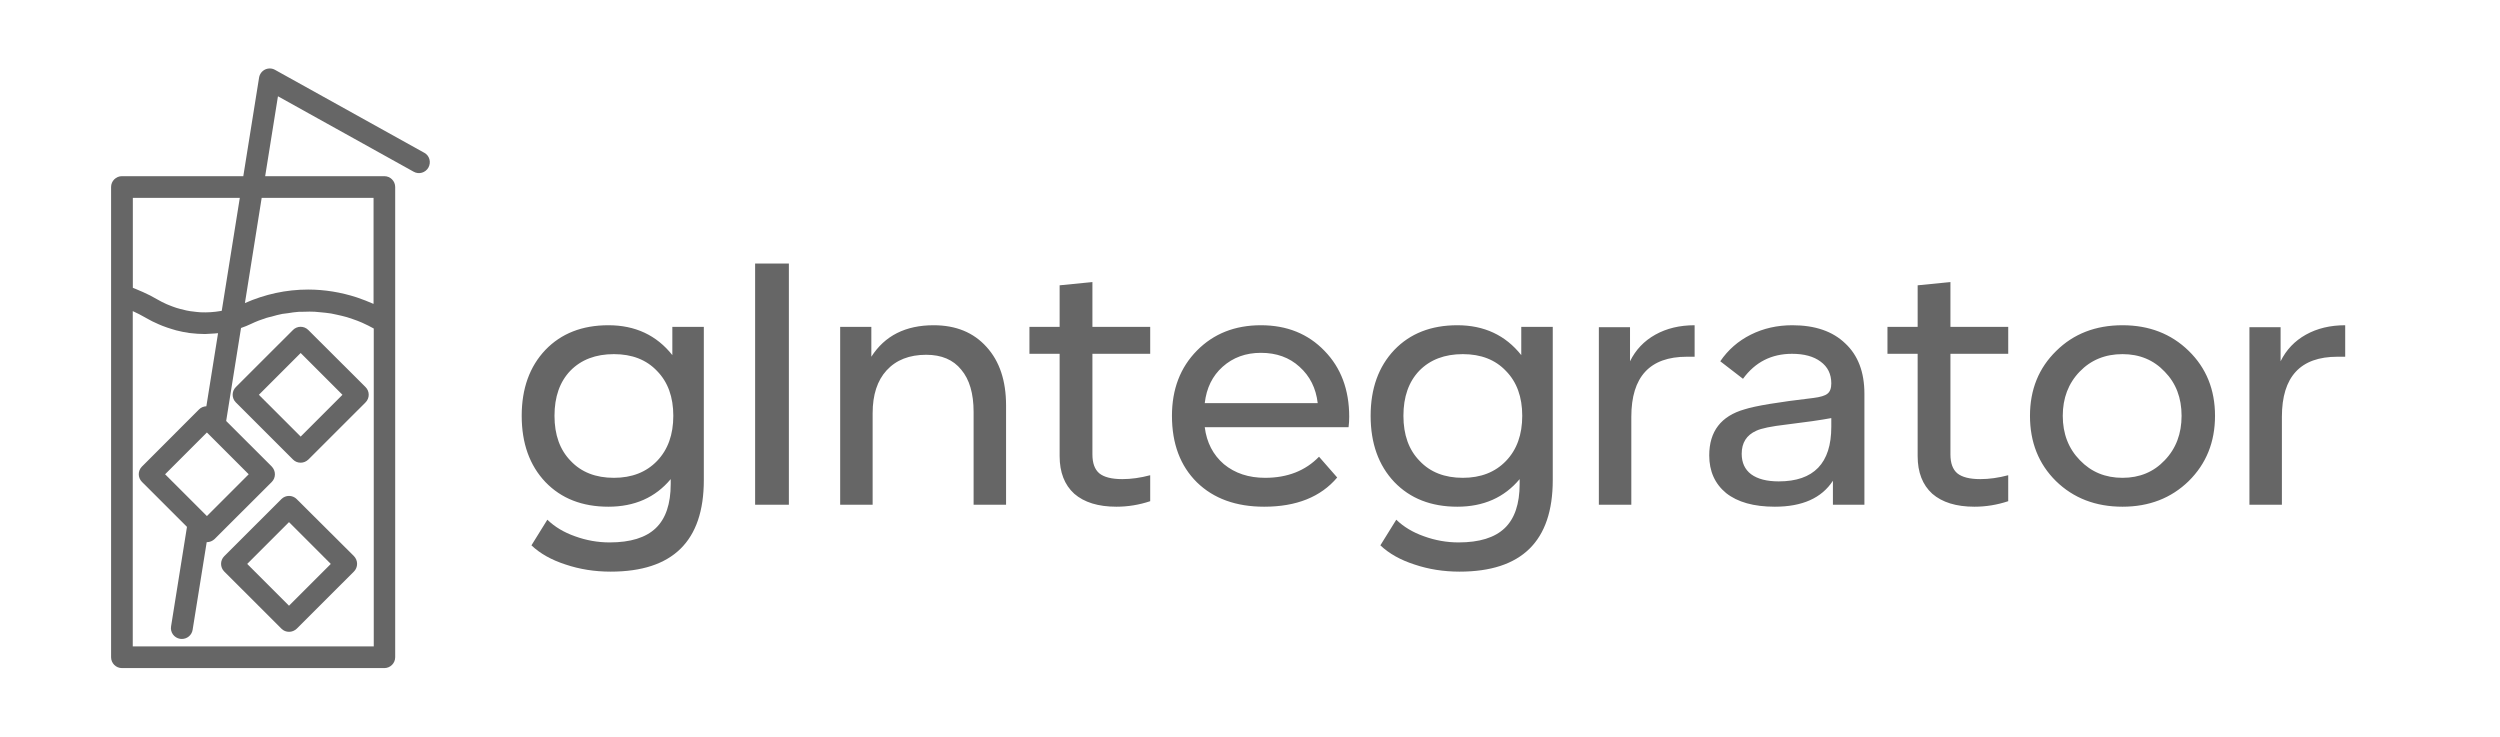
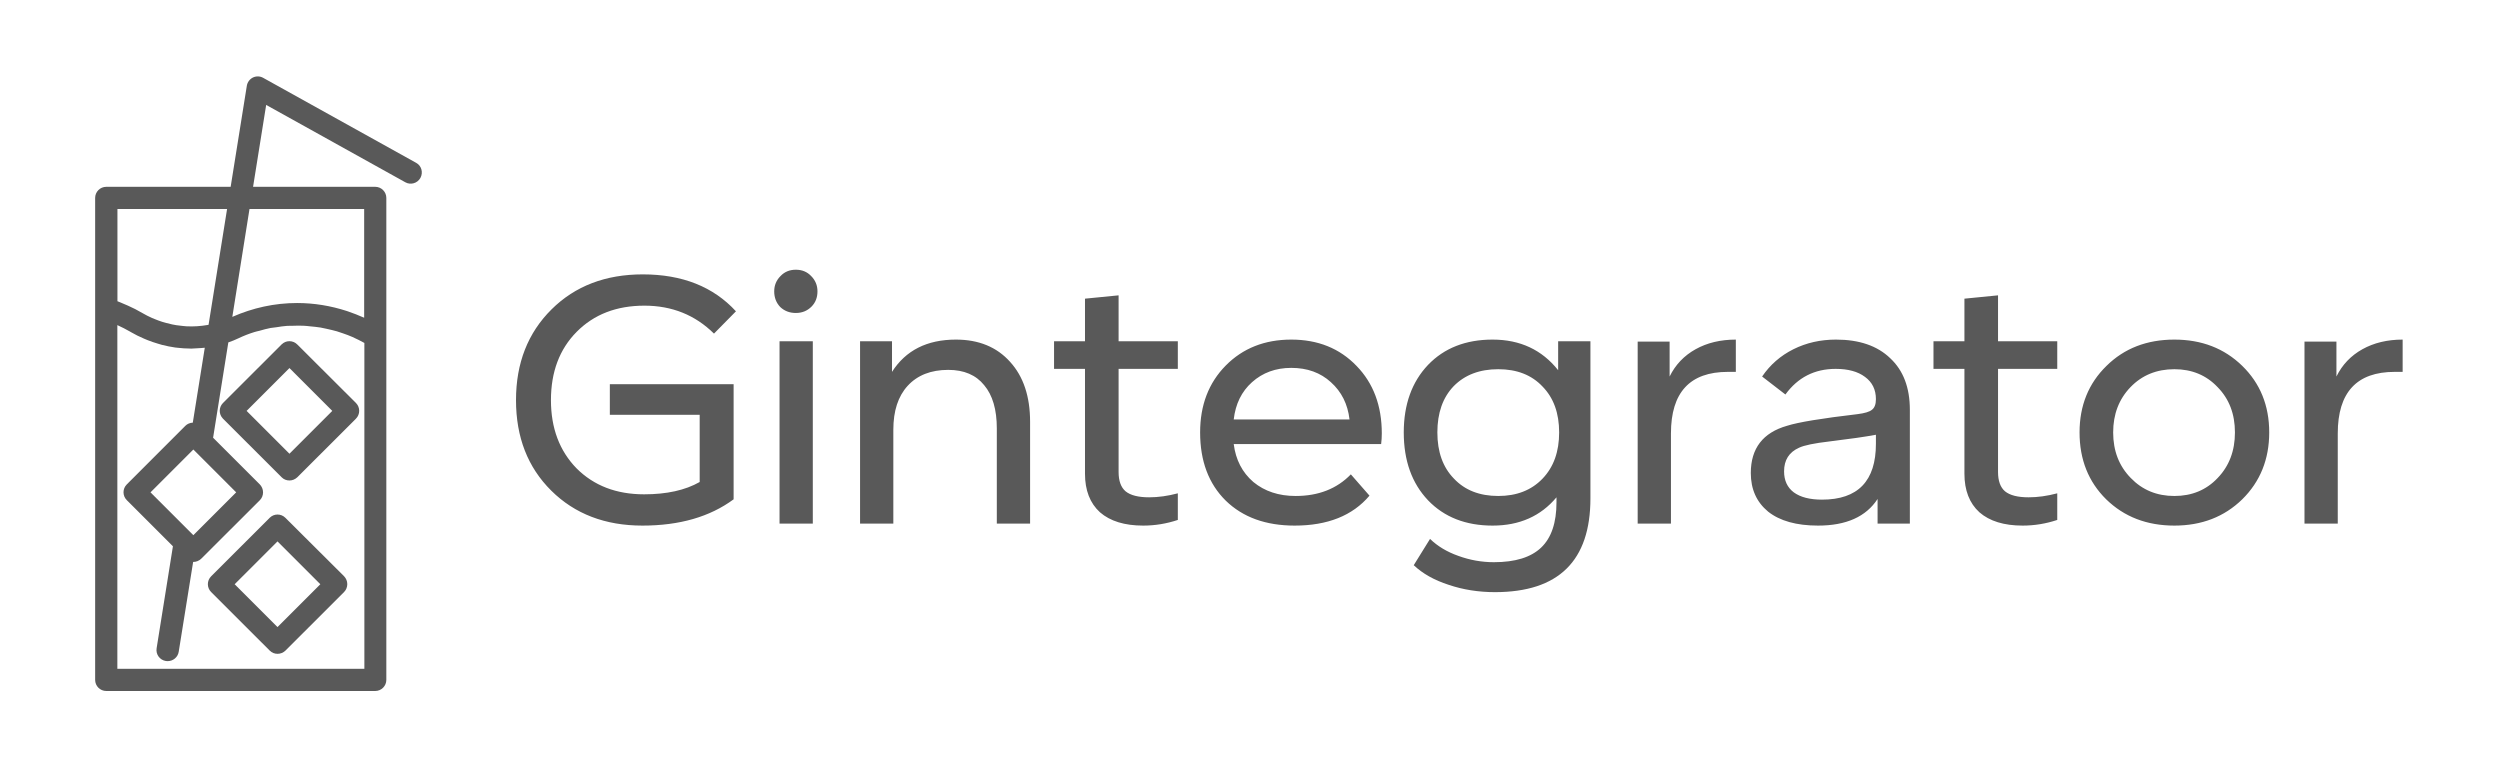
- <svg xmlns="http://www.w3.org/2000/svg" xmlns:ns1="http://schemas.microsoft.com/visio/2003/SVGExtensions/" width="616.069pt" height="181.536pt" viewBox="0 0 616.069 181.536" xml:space="preserve" color-interpolation-filters="sRGB" class="st4" version="1.1" id="svg7">
+ <svg xmlns="http://www.w3.org/2000/svg" xmlns:ns1="http://schemas.microsoft.com/visio/2003/SVGExtensions/" width="601.069pt" height="184.507pt" viewBox="0 0 601.069 184.507" xml:space="preserve" color-interpolation-filters="sRGB" class="st4" version="1.1" id="svg7">
  <defs id="defs7" />
  <ns1:documentProperties ns1:langID="3082" ns1:metric="true" ns1:viewMarkup="false">
    <ns1:userDefs>
      <ns1:ud ns1:nameU="msvNoAutoConnect" ns1:val="VT0(1):26" />
    </ns1:userDefs>
  </ns1:documentProperties>
  <style type="text/css" id="style1">
	
		.st1 {fill:#000000;stroke:none;stroke-linecap:butt;stroke-width:9.375}
		.st2 {fill:none;stroke:none;stroke-linecap:round;stroke-linejoin:round;stroke-width:0.75}
		.st3 {fill:#000000;font-family:Shoika-Retina;font-size:6.667em}
		.st4 {fill:none;fill-rule:evenodd;font-size:12px;overflow:visible;stroke-linecap:square;stroke-miterlimit:3}
	
	</style>
-   <g ns1:mID="0" ns1:index="1" ns1:groupContext="foregroundPage" id="g7" transform="translate(0,-10.5)" style="opacity:0.6">
+   <g ns1:mID="0" ns1:index="1" ns1:groupContext="foregroundPage" id="g7" transform="translate(-4.500004,-9.000007)" style="opacity:0.65">
    <ns1:pageProperties ns1:drawingScale="0.0393701" ns1:pageScale="0.0393701" ns1:drawingUnits="24" ns1:shadowOffsetX="9" ns1:shadowOffsetY="-9" />
    <g id="group1000-1" transform="translate(27.375,-27.375)" ns1:mID="1000" ns1:groupContext="group">
      <g id="group1001-2" ns1:mID="1001" ns1:groupContext="group">
        <g id="shape1002-3" ns1:mID="1002" ns1:groupContext="shape" transform="translate(29.6966,-50.615)">
          <path d="m 18.89,169.8 c -1.04,-1.04 -2.72,-1.04 -3.76,0 L 1.04,183.88 c -1.04,1.04 -1.04,2.73 0,3.77 l 14.09,14.08 c 0.53,0.54 1.2,0.78 1.89,0.78 0.7,0 1.36,-0.27 1.9,-0.78 l 14.09,-14.08 c 1.04,-1.04 1.04,-2.73 0,-3.77 z m -1.87,26.28 -10.3,-10.3 10.3,-10.3 10.3,10.3 z" class="st1" id="path4" />
        </g>
        <g id="shape1003-5" ns1:mID="1003" ns1:groupContext="shape" transform="translate(26.8417,-8.93834)">
          <path d="m 18.89,169.8 c -1.04,-1.04 -2.72,-1.04 -3.76,0 L 1.04,183.88 c -1.04,1.04 -1.04,2.73 0,3.77 l 14.09,14.08 c 0.53,0.54 1.2,0.78 1.89,0.78 0.7,0 1.36,-0.27 1.9,-0.78 l 14.09,-14.08 c 0.5,-0.51 0.77,-1.18 0.77,-1.9 0,-0.72 -0.29,-1.39 -0.77,-1.89 z M 17,196.08 6.7,185.78 17,175.48 l 10.3,10.3 z" class="st1" id="path5" />
        </g>
        <g id="shape1004-7" ns1:mID="1004" ns1:groupContext="shape">
          <path d="M 77.19,75.53 40.4,55.09 c -0.75,-0.43 -1.68,-0.45 -2.46,-0.08 -0.77,0.38 -1.33,1.12 -1.47,1.98 l -3.89,24.3 H 2.67 C 1.2,81.29 0,82.49 0,83.96 v 26.74 89.14 c 0,1.47 1.2,2.67 2.67,2.67 h 64.67 c 1.47,0 2.67,-1.2 2.67,-2.67 V 117.21 83.96 c 0,-1.47 -1.2,-2.67 -2.67,-2.67 H 37.97 L 41.12,61.6 74.58,80.2 c 1.28,0.72 2.9,0.24 3.62,-1.04 0.72,-1.31 0.27,-2.94 -1.01,-3.63 z M 5.34,86.63 h 26.38 l -4.45,27.83 c -0.08,0.02 -0.16,0.02 -0.24,0.05 -1.66,0.29 -3.34,0.4 -5.02,0.32 -0.29,-0.03 -0.61,-0.05 -0.9,-0.08 -0.54,-0.05 -1.07,-0.11 -1.58,-0.19 -0.35,-0.05 -0.67,-0.13 -0.99,-0.18 -0.5,-0.11 -1.04,-0.24 -1.54,-0.38 -0.3,-0.08 -0.62,-0.16 -0.91,-0.26 -0.59,-0.19 -1.15,-0.4 -1.74,-0.64 -0.21,-0.08 -0.45,-0.16 -0.66,-0.27 -0.8,-0.35 -1.58,-0.75 -2.35,-1.2 -1.12,-0.67 -2.29,-1.25 -3.5,-1.79 C 7.5,109.68 7.12,109.55 6.78,109.39 6.3,109.2 5.84,108.96 5.36,108.8 V 86.63 Z m 28.57,68.12 -10.3,10.3 -10.3,-10.3 10.3,-10.3 z m 30.77,42.42 H 5.34 v -82.63 c 1.06,0.48 2.1,1.01 3.12,1.6 0.05,0.03 0.08,0.05 0.13,0.08 1.02,0.59 2.08,1.12 3.15,1.57 0.29,0.14 0.61,0.24 0.91,0.38 0.8,0.32 1.6,0.58 2.4,0.82 0.35,0.11 0.67,0.22 1.01,0.3 1.07,0.26 2.14,0.5 3.2,0.64 0.27,0.02 0.54,0.05 0.8,0.08 0.86,0.1 1.71,0.16 2.57,0.16 0.16,0 0.34,0.02 0.5,0.02 0.3,0 0.59,-0.02 0.88,-0.05 0.48,-0.03 0.94,-0.03 1.42,-0.08 0.32,-0.03 0.64,-0.05 0.93,-0.08 l -2.88,18.01 c -0.67,0.03 -1.33,0.29 -1.81,0.78 L 7.6,152.85 c -1.04,1.04 -1.04,2.72 0,3.77 l 11.1,11.09 -3.92,24.53 c -0.24,1.46 0.75,2.82 2.22,3.06 0.18,0.03 0.32,0.03 0.45,0.03 1.28,0 2.43,-0.93 2.64,-2.24 l 3.47,-21.61 c 0.03,0 0.03,0 0.05,0 0.7,0 1.36,-0.27 1.9,-0.78 L 39.6,156.64 c 0.5,-0.51 0.77,-1.17 0.77,-1.89 0,-0.72 -0.29,-1.39 -0.77,-1.9 L 28.36,141.62 32.02,118.7 c 0.85,-0.29 1.71,-0.64 2.48,-1.01 1.23,-0.59 2.48,-1.07 3.76,-1.47 0.4,-0.13 0.83,-0.21 1.26,-0.32 0.88,-0.24 1.76,-0.51 2.66,-0.67 0.48,-0.08 0.94,-0.13 1.42,-0.18 0.85,-0.14 1.71,-0.27 2.59,-0.33 0.48,-0.02 0.93,-0.02 1.41,-0.02 0.88,-0.03 1.73,-0.06 2.61,0 0.49,0.02 0.94,0.08 1.42,0.13 0.85,0.08 1.73,0.16 2.59,0.3 0.48,0.08 0.93,0.18 1.38,0.29 0.83,0.19 1.69,0.37 2.51,0.61 0.48,0.14 0.96,0.32 1.44,0.48 0.78,0.27 1.55,0.54 2.3,0.88 0.5,0.22 1.01,0.48 1.52,0.72 0.45,0.24 0.91,0.48 1.36,0.72 v 78.34 z m 0,-110.54 v 26.12 c -0.08,-0.03 -0.16,-0.05 -0.24,-0.08 -1.15,-0.51 -2.3,-0.96 -3.47,-1.36 -0.16,-0.05 -0.32,-0.11 -0.46,-0.16 -3.84,-1.25 -7.87,-1.92 -11.95,-1.92 -5.42,0 -10.62,1.15 -15.58,3.33 l 4.13,-25.93 z" class="st1" id="path6" />
        </g>
      </g>
    </g>
    <g id="shape1005-9" ns1:mID="1005" ns1:groupContext="shape" transform="translate(121.682,-33.5122)">
      <ns1:textBlock ns1:margins="rect(4,4,4,4)" ns1:tabSpace="42.5197" />
-       <ns1:textRect cx="238.006" cy="144.397" width="476.02" height="116.22" />
-       <path id="rect7" class="st2" style="stroke-width:0.75;stroke-linecap:round;stroke-linejoin:round" d="M 0,86.287 H 476.013 V 202.507 H 0 Z" />
-       <path d="m 12.72,130.24 q 5.84,-6.08 15.52,-6.08 9.92,0 15.76,7.36 v -6.96 H 51.76 V 162.32 q 0,22.56 -22.96,22.56 -5.92,0 -11.12,-1.76 -5.2,-1.68 -8.4,-4.72 l 3.92,-6.32 q 2.72,2.64 6.8,4.08 4.16,1.52 8.56,1.52 7.68,0 11.36,-3.52 3.68,-3.52 3.68,-10.88 v -1.2 q -5.68,6.8 -15.36,6.8 -9.68,0 -15.52,-6.08 -5.84,-6.16 -5.84,-16.32 0,-10.08 5.84,-16.24 z m 6.24,27.36 q 3.92,4.16 10.64,4.16 6.64,0 10.64,-4.16 4,-4.16 4,-11.12 0,-6.96 -4,-11.04 -3.92,-4.16 -10.64,-4.16 -6.72,0 -10.72,4.08 -3.92,4.08 -3.92,11.12 0,7.04 4,11.12 z m 45.44,10.8 v -59.44 h 8.32 v 59.44 z m 20.96,0 v -43.84 h 7.68 v 7.36 q 4.96,-7.76 15.36,-7.76 8.24,0 13.04,5.36 4.8,5.28 4.8,14.4 v 24.48 h -8 v -22.88 q 0,-6.8 -3.04,-10.4 -2.96,-3.68 -8.64,-3.68 -6.24,0 -9.76,3.84 -3.44,3.76 -3.44,10.56 v 22.56 z m 46.64,-37.2 v -6.64 h 7.44 v -10.24 l 8.08,-0.8 v 11.04 h 14.24 v 6.64 h -14.24 v 24.8 q 0,3.2 1.68,4.64 1.76,1.44 5.68,1.44 3.28,0 6.88,-0.96 v 6.4 q -4.08,1.36 -8.32,1.36 -6.72,0 -10.4,-3.2 -3.6,-3.28 -3.6,-9.28 v -25.2 z m 35.12,15.28 q 0,-9.84 6.16,-16.08 6.16,-6.24 15.76,-6.24 9.6,0 15.68,6.32 6.08,6.24 6.08,16.24 0,1.36 -0.16,2.56 h -35.44 q 0.72,5.68 4.72,9.12 4.08,3.36 10.16,3.36 8.24,0 13.28,-5.2 l 4.48,5.12 q -6.08,7.2 -18,7.2 -10.4,0 -16.56,-6 -6.16,-6.08 -6.16,-16.4 z m 8.08,-3.12 h 27.84 q -0.64,-5.52 -4.48,-8.96 -3.76,-3.44 -9.52,-3.44 -5.6,0 -9.44,3.44 -3.76,3.36 -4.4,8.96 z m 46.72,-13.12 q 5.84,-6.08 15.52,-6.08 9.92,0 15.76,7.36 v -6.96 h 7.76 V 162.32 q 0,22.56 -22.96,22.56 -5.92,0 -11.12,-1.76 -5.2,-1.68 -8.4,-4.72 l 3.92,-6.32 q 2.72,2.64 6.8,4.08 4.16,1.52 8.56,1.52 7.68,0 11.36,-3.52 3.68,-3.52 3.68,-10.88 v -1.2 q -5.68,6.8 -15.36,6.8 -9.68,0 -15.52,-6.08 -5.84,-6.16 -5.84,-16.32 0,-10.08 5.84,-16.24 z m 6.24,27.36 q 3.92,4.16 10.64,4.16 6.64,0 10.64,-4.16 4,-4.16 4,-11.12 0,-6.96 -4,-11.04 -3.92,-4.16 -10.64,-4.16 -6.72,0 -10.72,4.08 -3.92,4.08 -3.92,11.12 0,7.04 4,11.12 z m 51.84,-32.96 v 8.4 q 2.08,-4.24 6.24,-6.56 4.16,-2.32 9.68,-2.32 v 7.76 h -1.92 q -13.68,0 -13.68,14.8 v 21.68 h -8 v -43.76 z m 28.24,20.24 q 4,-1.28 16.96,-2.8 2.56,-0.32 3.44,-1.04 0.96,-0.72 0.96,-2.56 0,-3.44 -2.64,-5.36 -2.56,-1.92 -7.04,-1.92 -7.6,0 -12.08,6.16 l -5.6,-4.32 q 2.88,-4.24 7.52,-6.56 4.64,-2.32 10.24,-2.32 8.4,0 13.04,4.48 4.72,4.4 4.72,12.4 v 27.36 h -7.76 V 162.48 q -4.16,6.4 -14.32,6.4 -7.76,0 -12,-3.36 -4.16,-3.44 -4.16,-9.28 0,-8.88 8.72,-11.36 z m -0.72,10.96 q 0,3.28 2.32,5.04 2.4,1.76 6.8,1.76 12.96,0 12.96,-13.44 v -2.16 q -3.84,0.72 -11.12,1.6 -5.52,0.64 -7.36,1.52 -3.6,1.6 -3.6,5.68 z m 35.92,-24.64 v -6.64 h 7.44 v -10.24 l 8.08,-0.8 v 11.04 h 14.24 v 6.64 H 358.959 v 24.8 q 0,3.2 1.68,4.64 1.76,1.44 5.68,1.44 3.28,0 6.88,-0.96 v 6.4 q -4.08,1.36 -8.32,1.36 -6.72,0 -10.4,-3.2 -3.6,-3.28 -3.6,-9.28 v -25.2 z m 41.6,-0.72 q 6.4,-6.32 16.32,-6.32 9.84,0 16.32,6.32 6.48,6.32 6.48,16 0,9.68 -6.48,16.08 -6.48,6.32 -16.32,6.32 -9.92,0 -16.4,-6.32 -6.4,-6.32 -6.4,-16.08 0,-9.68 6.48,-16 z m 1.6,16 q 0,6.64 4.24,10.96 4.16,4.32 10.48,4.32 6.32,0 10.4,-4.32 4.16,-4.32 4.16,-10.96 0,-6.64 -4.16,-10.88 -4.08,-4.32 -10.4,-4.32 -6.4,0 -10.56,4.32 -4.16,4.32 -4.16,10.88 z m 53.68,-21.84 v 8.4 q 2.08,-4.24 6.24,-6.56 4.16,-2.32 9.68,-2.32 v 7.76 h -1.92 q -13.68,0 -13.68,14.8 v 21.68 h -8 v -43.76 z" id="text7" class="st3" style="font-size:533.332px;font-family:Shoika-Retina;fill:#000000" aria-label="gIntegrator" />
+       <ns1:textRect cx="242.466" cy="144.397" width="484.94" height="116.22" />
+       <path id="rect7" class="st2" style="stroke-width:0.75;stroke-linecap:round;stroke-linejoin:round" d="M 0,86.287 H 484.932 V 202.507 H 0 Z" />
+       <path d="m 15.44,116.88 q 8.48,-8.4 21.92,-8.4 14.24,0 22.4,8.88 l -5.28,5.36 q -6.8,-6.72 -16.72,-6.72 -10.08,0 -16.32,6.32 -6.16,6.24 -6.16,16.4 0,10.08 6.16,16.4 6.24,6.24 16.24,6.24 8.16,0 13.36,-2.96 V 142.24 H 29.44 v -7.36 H 59.2 V 162.56 q -8.56,6.32 -21.92,6.32 -13.44,0 -21.92,-8.4 -8.48,-8.4 -8.48,-21.76 0,-13.36 8.56,-21.84 z m 62.8,7.68 v 43.84 h -8 v -43.84 z m -7.76,-15.68 q 1.44,-1.52 3.68,-1.52 2.24,0 3.68,1.52 1.52,1.52 1.52,3.68 0,2.24 -1.44,3.68 -1.52,1.52 -3.76,1.52 -2.24,0 -3.76,-1.44 -1.44,-1.52 -1.44,-3.76 0,-2.16 1.52,-3.68 z m 19.12,59.52 v -43.84 h 7.68 v 7.36 q 4.96,-7.76 15.36,-7.76 8.24,0 13.04,5.36 4.8,5.28 4.8,14.4 v 24.48 h -8 v -22.88 q 0,-6.8 -3.04,-10.4 -2.96,-3.68 -8.64,-3.68 -6.24,0 -9.76,3.84 -3.44,3.76 -3.44,10.56 v 22.56 z m 46.64,-37.2 v -6.64 h 7.44 v -10.24 l 8.08,-0.8 v 11.04 h 14.24 v 6.64 h -14.24 v 24.8 q 0,3.2 1.68,4.64 1.76,1.44 5.68,1.44 3.28,0 6.88,-0.96 v 6.4 q -4.08,1.36 -8.32,1.36 -6.72,0 -10.4,-3.2 -3.6,-3.28 -3.6,-9.28 v -25.2 z m 35.12,15.28 q 0,-9.84 6.16,-16.08 6.16,-6.24 15.76,-6.24 9.6,0 15.68,6.32 6.08,6.24 6.08,16.24 0,1.36 -0.16,2.56 h -35.44 q 0.72,5.68 4.72,9.12 4.08,3.36 10.16,3.36 8.24,0 13.28,-5.2 l 4.48,5.12 q -6.08,7.2 -18,7.2 -10.4,0 -16.56,-6 -6.16,-6.08 -6.16,-16.4 z m 8.08,-3.12 h 27.84 q -0.64,-5.52 -4.48,-8.96 -3.76,-3.44 -9.52,-3.44 -5.6,0 -9.44,3.44 -3.76,3.36 -4.4,8.96 z m 46.72,-13.12 q 5.84,-6.08 15.52,-6.08 9.92,0 15.76,7.36 v -6.96 h 7.76 V 162.32 q 0,22.56 -22.96,22.56 -5.92,0 -11.12,-1.76 -5.2,-1.68 -8.4,-4.72 l 3.92,-6.32 q 2.72,2.64 6.8,4.08 4.16,1.52 8.56,1.52 7.68,0 11.36,-3.52 3.68,-3.52 3.68,-10.88 v -1.2 q -5.68,6.8 -15.36,6.8 -9.68,0 -15.52,-6.08 -5.84,-6.16 -5.84,-16.32 0,-10.08 5.84,-16.24 z m 6.24,27.36 q 3.92,4.16 10.64,4.16 6.64,0 10.64,-4.16 4,-4.16 4,-11.12 0,-6.96 -4,-11.04 -3.92,-4.16 -10.64,-4.16 -6.72,0 -10.72,4.08 -3.92,4.08 -3.92,11.12 0,7.04 4,11.12 z m 51.84,-32.96 v 8.4 q 2.08,-4.24 6.24,-6.56 4.16,-2.32 9.68,-2.32 v 7.76 h -1.92 q -13.68,0 -13.68,14.8 v 21.68 h -8 v -43.76 z m 28.24,20.24 q 4,-1.28 16.96,-2.8 2.56,-0.32 3.44,-1.04 0.96,-0.72 0.96,-2.56 0,-3.44 -2.64,-5.36 -2.56,-1.92 -7.04,-1.92 -7.6,0 -12.08,6.16 l -5.6,-4.32 q 2.88,-4.24 7.52,-6.56 4.64,-2.32 10.24,-2.32 8.4,0 13.04,4.48 4.72,4.4 4.72,12.4 v 27.36 h -7.76 V 162.48 q -4.16,6.4 -14.32,6.4 -7.76,0 -12,-3.36 -4.16,-3.44 -4.16,-9.28 0,-8.88 8.72,-11.36 z m -0.72,10.96 q 0,3.28 2.32,5.04 2.4,1.76 6.8,1.76 12.96,0 12.96,-13.44 v -2.16 q -3.84,0.72 -11.12,1.6 -5.52,0.64 -7.36,1.52 -3.6,1.6 -3.6,5.68 z m 35.92,-24.64 v -6.64 h 7.44 v -10.24 l 8.08,-0.8 v 11.04 h 14.24 v 6.64 h -14.24 v 24.8 q 0,3.2 1.68,4.64 1.76,1.44 5.68,1.44 3.28,0 6.88,-0.96 v 6.4 q -4.08,1.36 -8.32,1.36 -6.72,0 -10.4,-3.2 -3.6,-3.28 -3.6,-9.28 v -25.2 z m 41.6,-0.72 q 6.4,-6.32 16.32,-6.32 9.84,0 16.32,6.32 6.48,6.32 6.48,16 0,9.68 -6.48,16.08 -6.48,6.32 -16.32,6.32 -9.92,0 -16.4,-6.32 -6.4,-6.32 -6.4,-16.08 0,-9.68 6.48,-16 z m 1.6,16 q 0,6.64 4.24,10.96 4.16,4.32 10.48,4.32 6.32,0 10.4,-4.32 4.16,-4.32 4.16,-10.96 0,-6.64 -4.16,-10.88 -4.08,-4.32 -10.4,-4.32 -6.4,0 -10.56,4.32 -4.16,4.32 -4.16,10.88 z m 53.68,-21.84 v 8.4 q 2.08,-4.24 6.24,-6.56 4.16,-2.32 9.68,-2.32 v 7.76 h -1.92 q -13.68,0 -13.68,14.8 v 21.68 h -8 v -43.76 z" id="text7" class="st3" style="font-size:533.332px;font-family:Shoika-Retina;fill:#000000" aria-label="Gintegrator" />
    </g>
  </g>
</svg>
